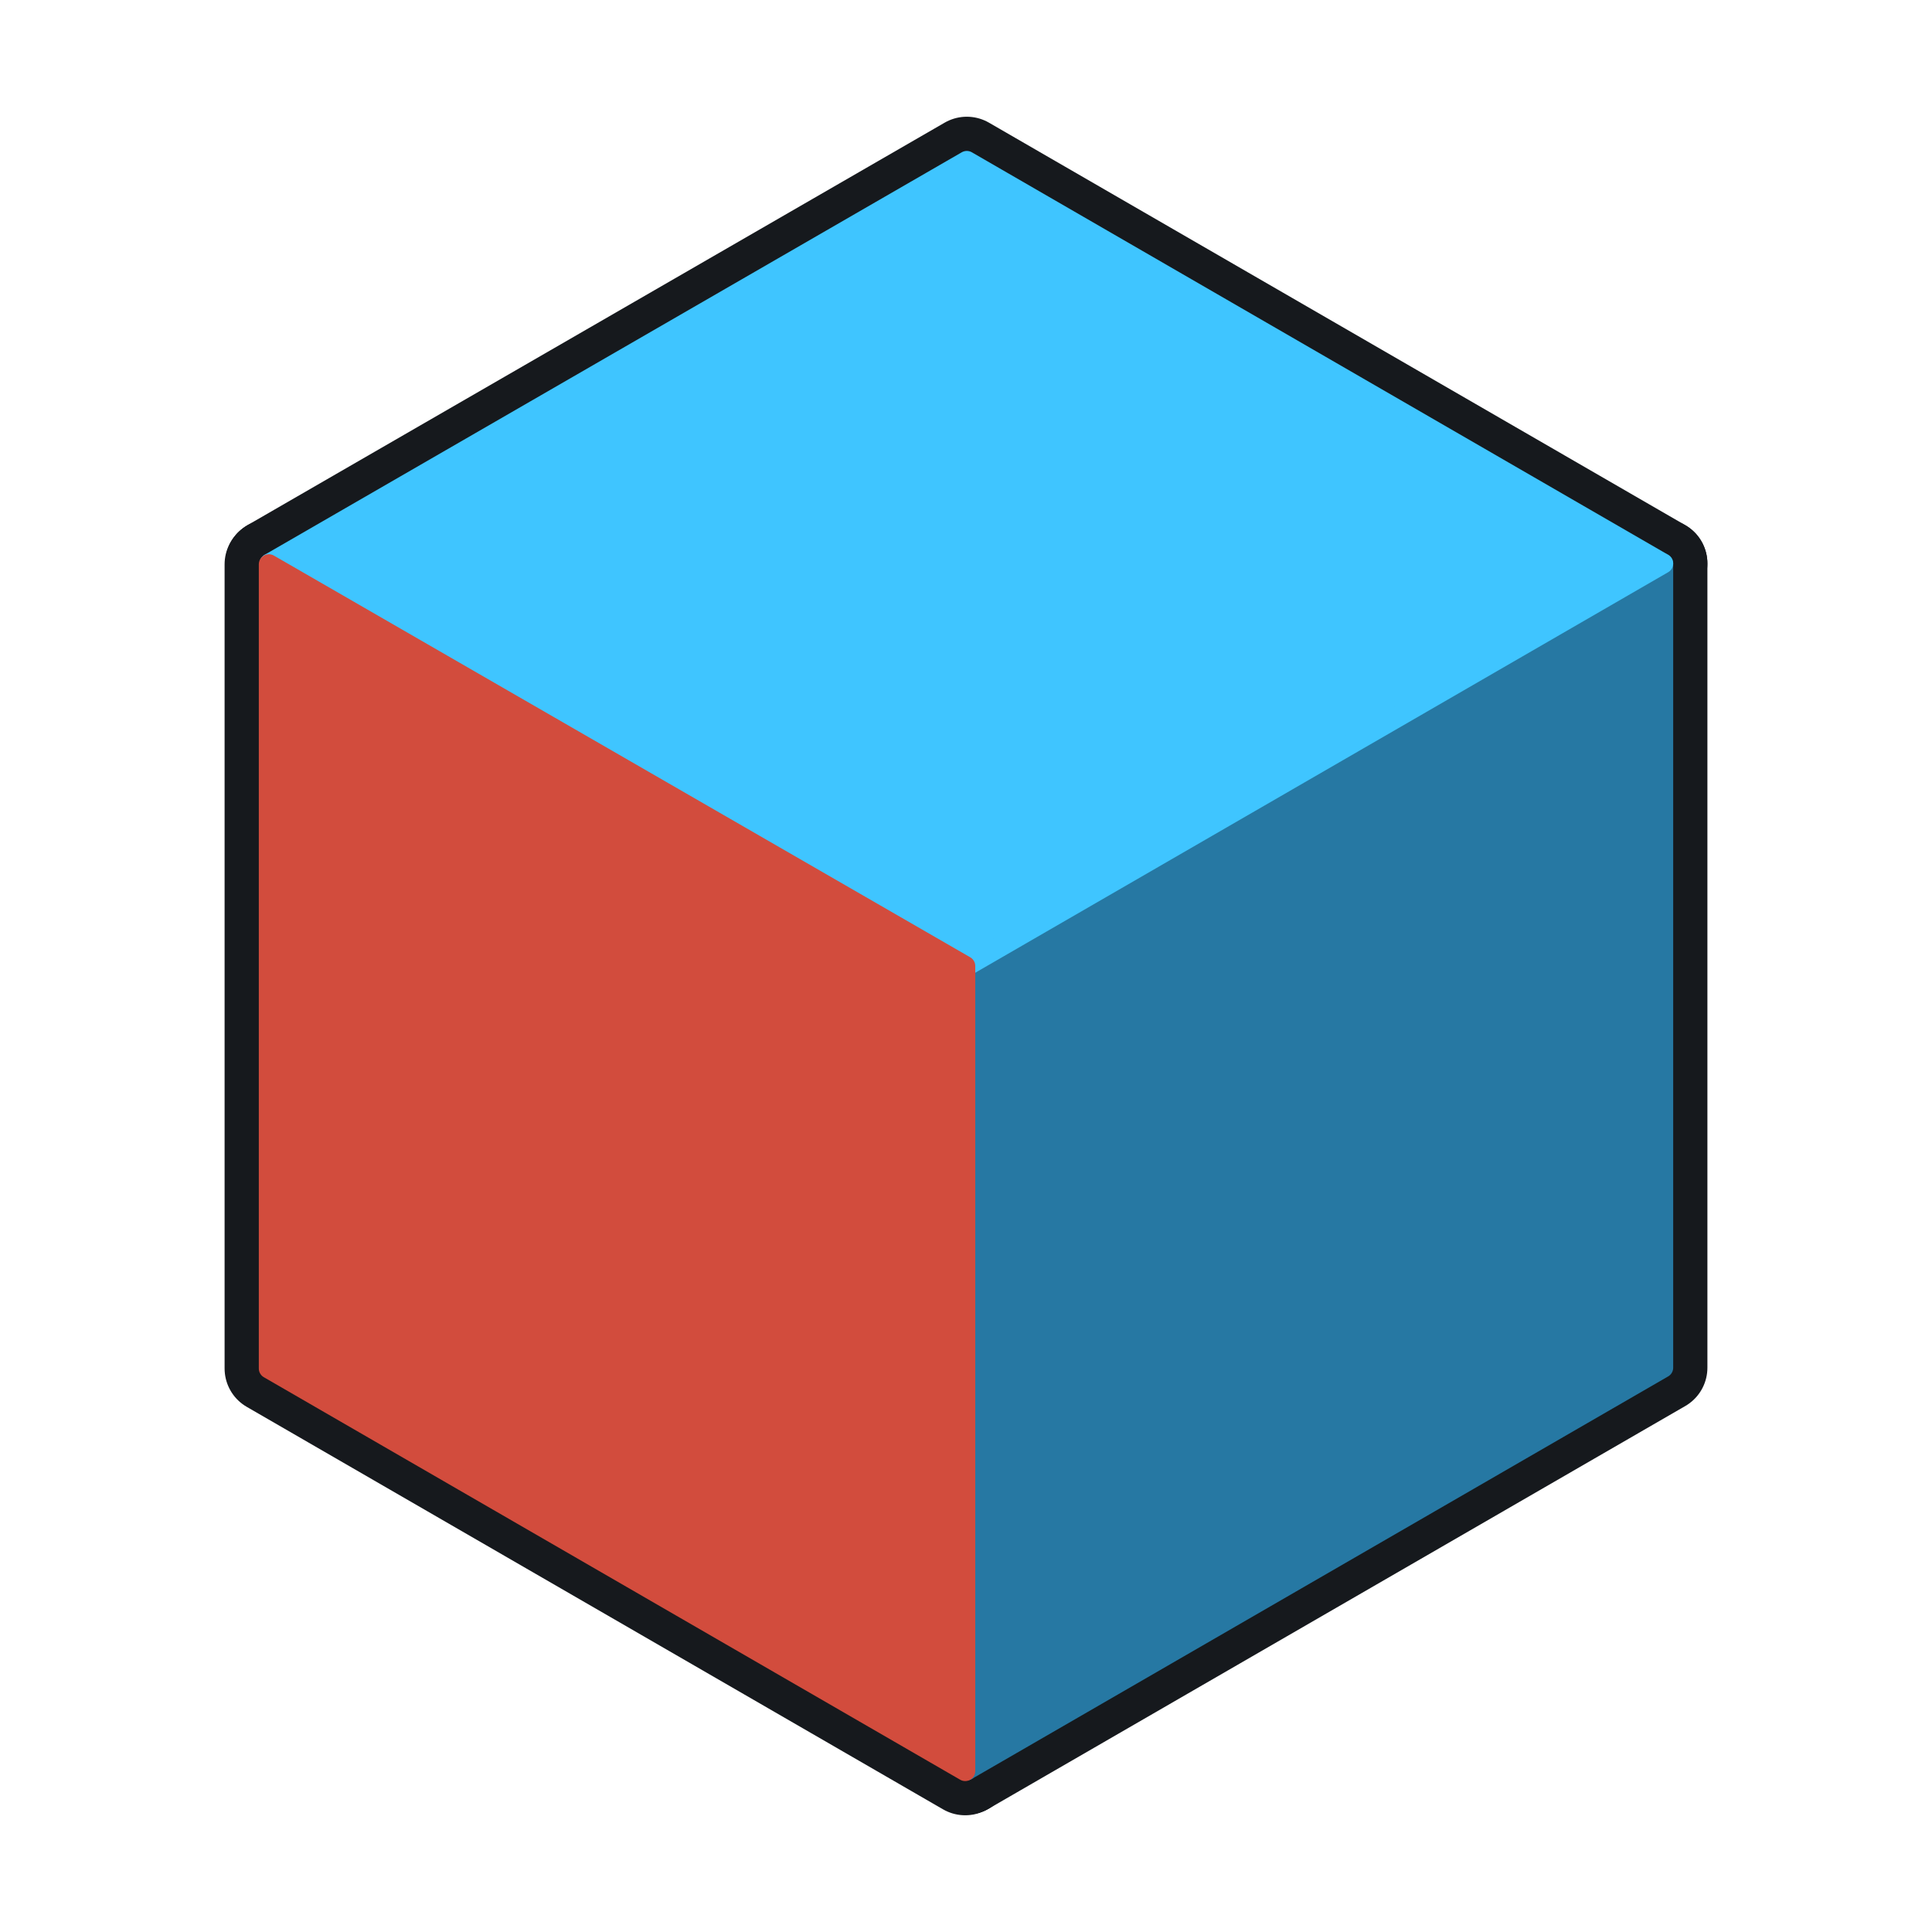
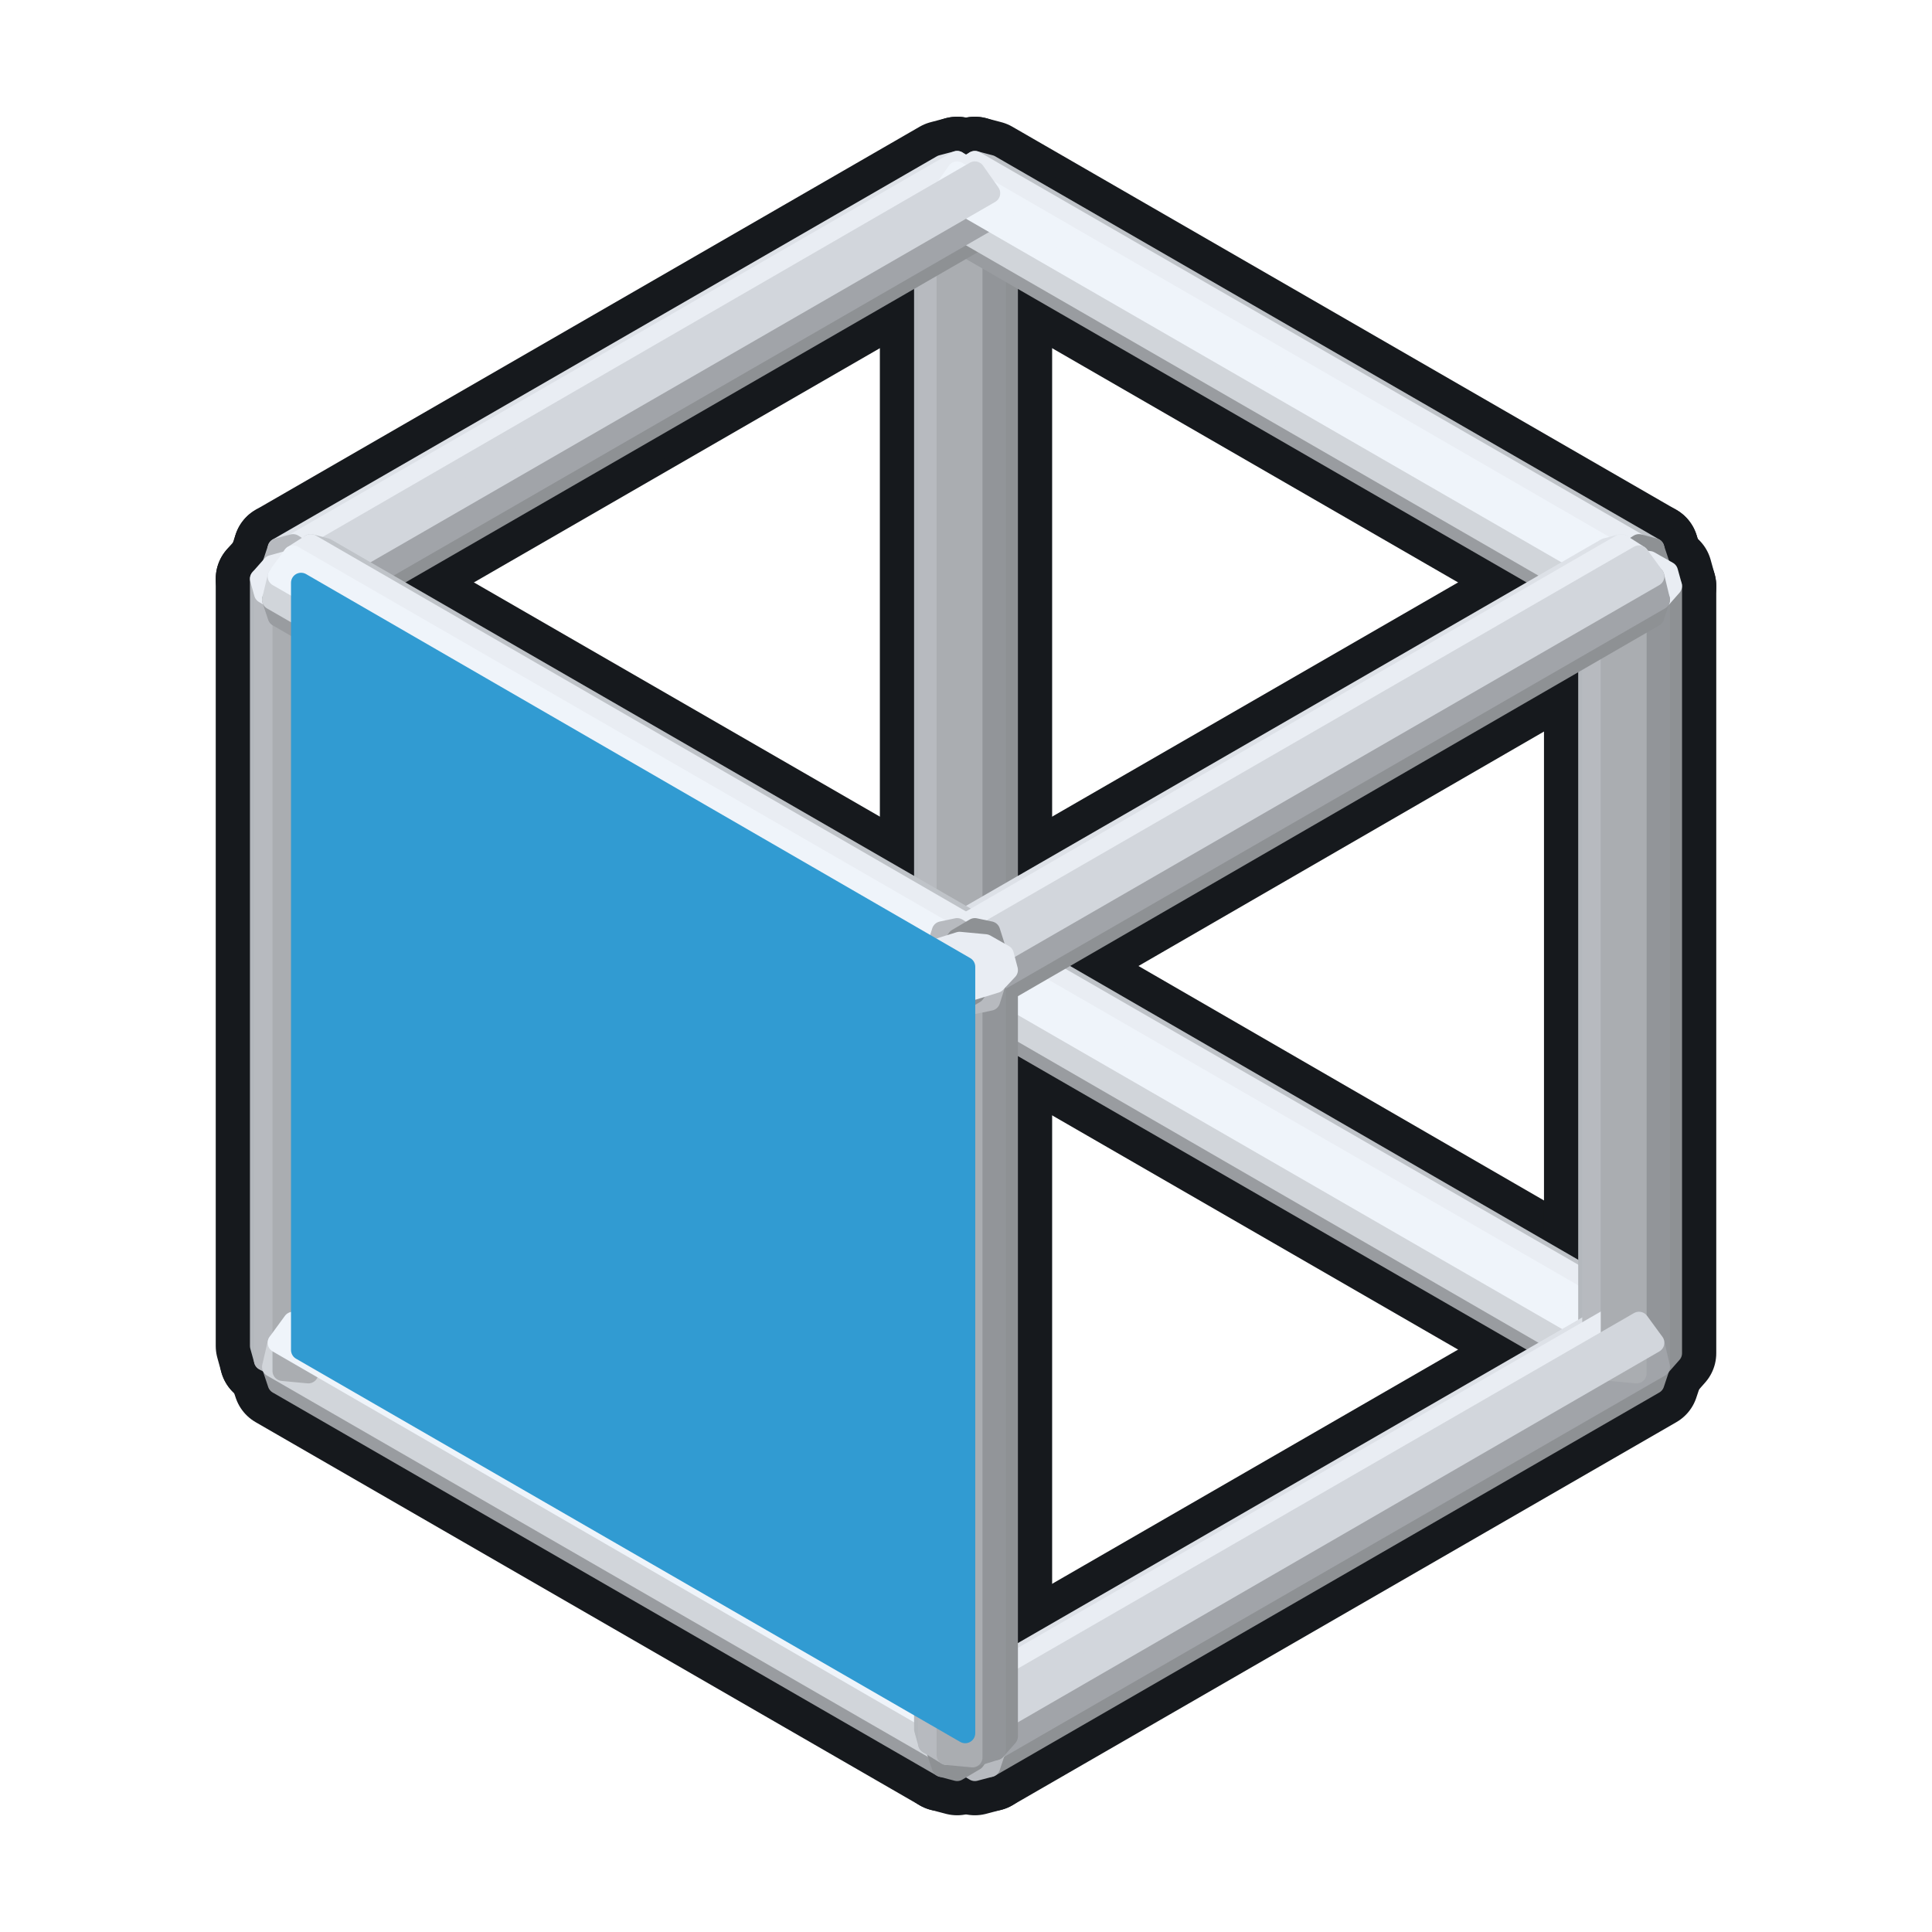
<svg xmlns="http://www.w3.org/2000/svg" width="24" height="24" viewBox="0 0 24 24">
-   <path d="M3.35 16.99 L12.01 21.99 L12.01 12.00 L3.35 7.00 Z" fill="#16191d" stroke="#16191d" stroke-width="1.1" stroke-linejoin="round" />
-   <path d="M12.01 21.99 L20.66 16.99 L20.66 7.00 L12.01 12.00 Z" fill="#16191d" stroke="#16191d" stroke-width="1.1" stroke-linejoin="round" />
-   <path d="M12.01 2.00 L3.35 7.00 L12.01 12.00 L20.66 7.00 Z" fill="#16191d" stroke="#16191d" stroke-width="1.1" stroke-linejoin="round" />
-   <path d="M3.34 17.00 L11.99 22.00 L11.99 12.00 L3.34 7.01 Z" fill="#16191d" stroke="#16191d" stroke-width="1.1" stroke-linejoin="round" />
-   <path d="M3.35 16.99 L12.01 21.99 L12.01 12.00 L3.35 7.00 Z" fill="#319bd2" stroke="#319bd2" stroke-width="0.25" stroke-linejoin="round" />
-   <path d="M12.01 21.99 L20.66 16.99 L20.66 7.00 L12.01 12.00 Z" fill="#2678a3" stroke="#2678a3" stroke-width="0.25" stroke-linejoin="round" />
-   <path d="M12.01 2.00 L3.35 7.00 L12.01 12.00 L20.66 7.00 Z" fill="#3fc5ff" stroke="#3fc5ff" stroke-width="0.25" stroke-linejoin="round" />
-   <path d="M3.34 17.00 L11.99 22.00 L11.99 12.00 L3.34 7.01 Z" fill="#d24c3d" stroke="#d24c3d" stroke-width="0.25" stroke-linejoin="round" />
+   <path d="M11.48 11.95 L11.53 12.14 L11.53 2.61 L11.48 2.43 Z" fill="#16191d" stroke="#16191d" stroke-width="1.1" stroke-linejoin="round" />
+   <path d="M12.30 11.57 L12.11 11.53 L20.36 16.29 L20.55 16.34 Z" fill="#16191d" stroke="#16191d" stroke-width="1.1" stroke-linejoin="round" />
+   <path d="M11.89 11.53 L11.70 11.57 L3.45 16.34 L3.64 16.29 Z" fill="#16191d" stroke="#16191d" stroke-width="1.1" stroke-linejoin="round" />
+   <path d="M12.37 12.21 L12.52 12.05 L12.52 2.52 L12.37 2.69 Z" fill="#16191d" stroke="#16191d" stroke-width="1.1" stroke-linejoin="round" />
+   <path d="M11.63 12.21 L11.70 12.43 L19.95 17.19 L19.88 16.98 Z" fill="#16191d" stroke="#16191d" stroke-width="1.1" stroke-linejoin="round" />
+   <path d="M12.30 12.43 L12.37 12.21 L4.12 16.98 L4.05 17.19 Z" fill="#16191d" stroke="#16191d" stroke-width="1.1" stroke-linejoin="round" />
+   <path d="M11.53 12.14 L11.76 12.27 L11.76 2.74 L11.53 2.61 Z" fill="#16191d" stroke="#16191d" stroke-width="1.1" stroke-linejoin="round" />
+   <path d="M12.11 11.53 L11.89 11.66 L20.14 16.42 L20.36 16.29 Z" fill="#16191d" stroke="#16191d" stroke-width="1.1" stroke-linejoin="round" />
+   <path d="M12.11 11.66 L11.89 11.53 L3.64 16.29 L3.86 16.42 Z" fill="#16191d" stroke="#16191d" stroke-width="1.1" stroke-linejoin="round" />
+   <path d="M12.08 12.30 L12.37 12.21 L12.37 2.69 L12.08 2.77 Z" fill="#16191d" stroke="#16191d" stroke-width="1.1" stroke-linejoin="round" />
+   <path d="M11.70 11.92 L11.63 12.21 L19.88 16.98 L19.95 16.68 Z" fill="#16191d" stroke="#16191d" stroke-width="1.1" stroke-linejoin="round" />
+   <path d="M12.37 12.21 L12.30 11.92 L4.05 16.68 L4.12 16.98 Z" fill="#16191d" stroke="#16191d" stroke-width="1.1" stroke-linejoin="round" />
+   <path d="M11.76 12.27 L12.08 12.30 L12.08 2.77 L11.76 2.74 Z" fill="#16191d" stroke="#16191d" stroke-width="1.1" stroke-linejoin="round" />
+   <path d="M11.89 11.66 L11.70 11.92 L19.95 16.68 L20.14 16.42 Z" fill="#16191d" stroke="#16191d" stroke-width="1.1" stroke-linejoin="round" />
+   <path d="M12.30 11.92 L12.11 11.66 L3.86 16.42 L4.05 16.68 Z" fill="#16191d" stroke="#16191d" stroke-width="1.1" stroke-linejoin="round" />
+   <path d="M12.37 2.69 L12.52 2.52 L12.47 2.34 L12.24 2.20 L11.92 2.17 L11.63 2.26 L11.48 2.43 L11.53 2.61 L11.76 2.74 L12.08 2.77 Z" fill="#16191d" stroke="#16191d" stroke-width="1.1" stroke-linejoin="round" />
+   <path d="M19.88 16.98 L19.95 17.19 L20.14 17.24 L20.36 17.10 L20.55 16.84 L20.62 16.55 L20.55 16.34 L20.36 16.29 L20.14 16.42 L19.95 16.68 Z" fill="#16191d" stroke="#16191d" stroke-width="1.1" stroke-linejoin="round" />
+   <path d="M3.38 16.55 L3.45 16.84 L3.64 17.10 L3.86 17.24 L4.05 17.19 L4.12 16.98 L4.05 16.68 L3.86 16.42 L3.64 16.29 L3.45 16.34 Z" fill="#16191d" stroke="#16191d" stroke-width="1.1" stroke-linejoin="round" />
+   <path d="M12.30 2.05 L12.11 2.00 L20.36 6.76 L20.55 6.81 Z" fill="#16191d" stroke="#16191d" stroke-width="1.1" stroke-linejoin="round" />
+   <path d="M11.89 2.00 L11.70 2.05 L3.45 6.81 L3.64 6.76 Z" fill="#16191d" stroke="#16191d" stroke-width="1.1" stroke-linejoin="round" />
+   <path d="M19.73 16.72 L19.78 16.90 L19.78 7.37 L19.73 7.19 Z" fill="#16191d" stroke="#16191d" stroke-width="1.1" stroke-linejoin="round" />
+   <path d="M3.23 16.72 L3.28 16.90 L3.28 7.37 L3.23 7.19 Z" fill="#16191d" stroke="#16191d" stroke-width="1.1" stroke-linejoin="round" />
+   <path d="M4.05 16.34 L3.86 16.29 L12.11 21.05 L12.30 21.10 Z" fill="#16191d" stroke="#16191d" stroke-width="1.1" stroke-linejoin="round" />
+   <path d="M20.14 16.29 L19.95 16.34 L11.70 21.10 L11.89 21.05 Z" fill="#16191d" stroke="#16191d" stroke-width="1.1" stroke-linejoin="round" />
+   <path d="M11.63 2.69 L11.70 2.90 L19.95 7.66 L19.88 7.45 Z" fill="#16191d" stroke="#16191d" stroke-width="1.1" stroke-linejoin="round" />
+   <path d="M12.30 2.90 L12.37 2.69 L4.12 7.45 L4.05 7.66 Z" fill="#16191d" stroke="#16191d" stroke-width="1.1" stroke-linejoin="round" />
+   <path d="M4.12 16.98 L4.27 16.81 L4.27 7.28 L4.12 7.45 Z" fill="#16191d" stroke="#16191d" stroke-width="1.1" stroke-linejoin="round" />
+   <path d="M20.62 16.98 L20.77 16.81 L20.77 7.28 L20.62 7.45 Z" fill="#16191d" stroke="#16191d" stroke-width="1.1" stroke-linejoin="round" />
+   <path d="M20.55 17.19 L20.62 16.98 L12.37 21.74 L12.30 21.95 Z" fill="#16191d" stroke="#16191d" stroke-width="1.1" stroke-linejoin="round" />
+   <path d="M3.38 16.98 L3.45 17.19 L11.70 21.95 L11.63 21.74 Z" fill="#16191d" stroke="#16191d" stroke-width="1.1" stroke-linejoin="round" />
+   <path d="M12.11 2.00 L11.89 2.13 L20.14 6.90 L20.36 6.76 Z" fill="#16191d" stroke="#16191d" stroke-width="1.1" stroke-linejoin="round" />
+   <path d="M3.28 16.90 L3.51 17.03 L3.51 7.51 L3.28 7.37 Z" fill="#16191d" stroke="#16191d" stroke-width="1.1" stroke-linejoin="round" />
+   <path d="M12.11 2.13 L11.89 2.00 L3.64 6.76 L3.86 6.90 Z" fill="#16191d" stroke="#16191d" stroke-width="1.1" stroke-linejoin="round" />
+   <path d="M19.78 16.90 L20.01 17.03 L20.01 7.51 L19.78 7.37 Z" fill="#16191d" stroke="#16191d" stroke-width="1.1" stroke-linejoin="round" />
+   <path d="M3.86 16.29 L3.64 16.42 L11.89 21.18 L12.11 21.05 Z" fill="#16191d" stroke="#16191d" stroke-width="1.1" stroke-linejoin="round" />
+   <path d="M20.36 16.42 L20.14 16.29 L11.89 21.05 L12.11 21.18 Z" fill="#16191d" stroke="#16191d" stroke-width="1.1" stroke-linejoin="round" />
+   <path d="M11.70 2.40 L11.63 2.69 L19.88 7.45 L19.95 7.16 Z" fill="#16191d" stroke="#16191d" stroke-width="1.1" stroke-linejoin="round" />
+   <path d="M12.37 2.69 L12.30 2.40 L4.05 7.16 L4.12 7.45 Z" fill="#16191d" stroke="#16191d" stroke-width="1.1" stroke-linejoin="round" />
+   <path d="M3.83 17.06 L4.12 16.98 L4.12 7.45 L3.83 7.54 Z" fill="#16191d" stroke="#16191d" stroke-width="1.1" stroke-linejoin="round" />
+   <path d="M20.33 17.06 L20.62 16.98 L20.62 7.45 L20.33 7.54 Z" fill="#16191d" stroke="#16191d" stroke-width="1.1" stroke-linejoin="round" />
+   <path d="M20.62 16.98 L20.55 16.68 L12.30 21.45 L12.37 21.74 Z" fill="#16191d" stroke="#16191d" stroke-width="1.1" stroke-linejoin="round" />
+   <path d="M3.45 16.68 L3.38 16.98 L11.63 21.74 L11.70 21.45 Z" fill="#16191d" stroke="#16191d" stroke-width="1.1" stroke-linejoin="round" />
+   <path d="M11.89 2.13 L11.70 2.40 L19.95 7.16 L20.14 6.90 Z" fill="#16191d" stroke="#16191d" stroke-width="1.1" stroke-linejoin="round" />
+   <path d="M3.51 17.03 L3.83 17.06 L3.83 7.54 L3.51 7.51 Z" fill="#16191d" stroke="#16191d" stroke-width="1.1" stroke-linejoin="round" />
+   <path d="M12.30 2.40 L12.11 2.13 L3.86 6.90 L4.05 7.16 Z" fill="#16191d" stroke="#16191d" stroke-width="1.1" stroke-linejoin="round" />
+   <path d="M20.01 17.03 L20.33 17.06 L20.33 7.54 L20.01 7.51 Z" fill="#16191d" stroke="#16191d" stroke-width="1.1" stroke-linejoin="round" />
+   <path d="M20.55 16.68 L20.36 16.42 L12.11 21.18 L12.30 21.45 Z" fill="#16191d" stroke="#16191d" stroke-width="1.1" stroke-linejoin="round" />
+   <path d="M3.64 16.42 L3.45 16.68 L11.70 21.45 L11.89 21.18 Z" fill="#16191d" stroke="#16191d" stroke-width="1.1" stroke-linejoin="round" />
+   <path d="M19.88 7.45 L19.95 7.66 L20.14 7.71 L20.36 7.58 L20.55 7.32 L20.62 7.02 L20.55 6.81 L20.36 6.76 L20.14 6.90 L19.95 7.16 Z" fill="#16191d" stroke="#16191d" stroke-width="1.1" stroke-linejoin="round" />
+   <path d="M3.38 7.02 L3.45 7.32 L3.64 7.58 L3.86 7.71 L4.05 7.66 L4.12 7.45 L4.05 7.16 L3.86 6.90 L3.64 6.76 L3.45 6.81 Z" fill="#16191d" stroke="#16191d" stroke-width="1.1" stroke-linejoin="round" />
+   <path d="M20.62 7.45 L20.77 7.28 L20.72 7.10 L20.49 6.97 L20.17 6.94 L19.88 7.02 L19.73 7.19 L19.78 7.37 L20.01 7.51 L20.33 7.54 Z" fill="#16191d" stroke="#16191d" stroke-width="1.1" stroke-linejoin="round" />
+   <path d="M11.63 21.31 L11.70 21.60 L11.89 21.87 L12.11 22.00 L12.30 21.95 L12.37 21.74 L12.30 21.45 L12.11 21.18 L11.89 21.05 L11.70 21.10 Z" fill="#16191d" stroke="#16191d" stroke-width="1.1" stroke-linejoin="round" />
+   <path d="M4.12 7.45 L4.27 7.28 L4.22 7.10 L3.99 6.97 L3.67 6.94 L3.38 7.02 L3.23 7.19 L3.28 7.37 L3.51 7.51 L3.83 7.54 Z" fill="#16191d" stroke="#16191d" stroke-width="1.1" stroke-linejoin="round" />
+   <path d="M11.63 21.74 L11.70 21.95 L11.89 22.00 L12.11 21.87 L12.30 21.60 L12.37 21.31 L12.30 21.10 L12.11 21.05 L11.89 21.18 L11.70 21.45 Z" fill="#16191d" stroke="#16191d" stroke-width="1.1" stroke-linejoin="round" />
+   <path d="M20.14 6.76 L19.95 6.81 L11.70 11.57 L11.89 11.53 Z" fill="#16191d" stroke="#16191d" stroke-width="1.1" stroke-linejoin="round" />
+   <path d="M4.05 6.81 L3.86 6.76 L12.11 11.53 L12.30 11.57 Z" fill="#16191d" stroke="#16191d" stroke-width="1.1" stroke-linejoin="round" />
+   <path d="M11.48 21.48 L11.53 21.66 L11.53 12.14 L11.48 11.95 Z" fill="#16191d" stroke="#16191d" stroke-width="1.1" stroke-linejoin="round" />
+   <path d="M20.55 7.66 L20.62 7.45 L12.37 12.21 L12.30 12.43 Z" fill="#16191d" stroke="#16191d" stroke-width="1.1" stroke-linejoin="round" />
+   <path d="M3.38 7.45 L3.45 7.66 L11.70 12.43 L11.63 12.21 Z" fill="#16191d" stroke="#16191d" stroke-width="1.1" stroke-linejoin="round" />
+   <path d="M12.37 21.74 L12.52 21.57 L12.52 12.05 L12.37 12.21 Z" fill="#16191d" stroke="#16191d" stroke-width="1.1" stroke-linejoin="round" />
+   <path d="M20.36 6.90 L20.14 6.76 L11.89 11.53 L12.11 11.66 Z" fill="#16191d" stroke="#16191d" stroke-width="1.1" stroke-linejoin="round" />
+   <path d="M3.86 6.76 L3.64 6.90 L11.89 11.66 L12.11 11.53 Z" fill="#16191d" stroke="#16191d" stroke-width="1.1" stroke-linejoin="round" />
+   <path d="M11.53 21.66 L11.76 21.80 L11.76 12.27 L11.53 12.14 Z" fill="#16191d" stroke="#16191d" stroke-width="1.1" stroke-linejoin="round" />
+   <path d="M20.62 7.45 L20.55 7.16 L12.30 11.92 L12.37 12.21 Z" fill="#16191d" stroke="#16191d" stroke-width="1.1" stroke-linejoin="round" />
+   <path d="M3.45 7.16 L3.38 7.45 L11.63 12.21 L11.70 11.92 Z" fill="#16191d" stroke="#16191d" stroke-width="1.1" stroke-linejoin="round" />
+   <path d="M12.08 21.83 L12.37 21.74 L12.37 12.21 L12.08 12.30 Z" fill="#16191d" stroke="#16191d" stroke-width="1.1" stroke-linejoin="round" />
+   <path d="M20.55 7.16 L20.36 6.90 L12.11 11.66 L12.30 11.92 Z" fill="#16191d" stroke="#16191d" stroke-width="1.1" stroke-linejoin="round" />
+   <path d="M3.64 6.90 L3.45 7.16 L11.70 11.92 L11.89 11.66 Z" fill="#16191d" stroke="#16191d" stroke-width="1.1" stroke-linejoin="round" />
+   <path d="M11.76 21.80 L12.08 21.83 L12.08 12.30 L11.76 12.27 Z" fill="#16191d" stroke="#16191d" stroke-width="1.1" stroke-linejoin="round" />
+   <path d="M11.63 11.79 L11.70 12.08 L11.89 12.34 L12.11 12.47 L12.30 12.43 L12.37 12.21 L12.30 11.92 L12.11 11.66 L11.89 11.53 L11.70 11.57 Z" fill="#16191d" stroke="#16191d" stroke-width="1.1" stroke-linejoin="round" />
+   <path d="M11.63 12.21 L11.70 12.43 L11.89 12.47 L12.11 12.34 L12.30 12.08 L12.37 11.79 L12.30 11.57 L12.11 11.53 L11.89 11.66 L11.70 11.92 Z" fill="#16191d" stroke="#16191d" stroke-width="1.1" stroke-linejoin="round" />
+   <path d="M12.37 12.21 L12.52 12.05 L12.47 11.86 L12.24 11.73 L11.92 11.70 L11.63 11.79 L11.48 11.95 L11.53 12.14 L11.76 12.27 L12.08 12.30 Z" fill="#16191d" stroke="#16191d" stroke-width="1.1" stroke-linejoin="round" />
+   <path d="M3.74 16.77 L11.99 21.53 L11.99 12.01 L3.74 7.24 Z" fill="#16191d" stroke="#16191d" stroke-width="1.1" stroke-linejoin="round" />
+   <path d="M11.48 11.95 L11.53 12.14 L11.53 2.61 L11.48 2.43 Z" fill="#b4b8bd" stroke="#b4b8bd" stroke-width="0.25" stroke-linejoin="round" />
+   <path d="M12.30 11.57 L12.11 11.53 L20.36 16.29 L20.55 16.34 Z" fill="#bfc3c8" stroke="#bfc3c8" stroke-width="0.25" stroke-linejoin="round" />
+   <path d="M11.89 11.53 L11.70 11.57 L3.45 16.34 L3.64 16.29 Z" fill="#dde1e7" stroke="#dde1e7" stroke-width="0.25" stroke-linejoin="round" />
+   <path d="M12.37 12.21 L12.52 12.05 L12.52 2.52 L12.37 2.69 Z" fill="#8e9194" stroke="#8e9194" stroke-width="0.25" stroke-linejoin="round" />
+   <path d="M11.63 12.21 L11.70 12.43 L19.95 17.19 L19.88 16.98 Z" fill="#999ca0" stroke="#999ca0" stroke-width="0.25" stroke-linejoin="round" />
+   <path d="M12.30 12.43 L12.37 12.21 L4.12 16.98 L4.05 17.19 Z" fill="#8e9194" stroke="#8e9194" stroke-width="0.25" stroke-linejoin="round" />
+   <path d="M11.53 12.14 L11.76 12.27 L11.76 2.74 L11.53 2.61 Z" fill="#b7babf" stroke="#b7babf" stroke-width="0.25" stroke-linejoin="round" />
+   <path d="M12.11 11.53 L11.89 11.66 L20.14 16.42 L20.36 16.29 Z" fill="#e9edf3" stroke="#e9edf3" stroke-width="0.25" stroke-linejoin="round" />
+   <path d="M12.11 11.66 L11.89 11.53 L3.64 16.29 L3.86 16.42 Z" fill="#e9edf3" stroke="#e9edf3" stroke-width="0.25" stroke-linejoin="round" />
+   <path d="M12.08 12.30 L12.37 12.21 L12.37 2.69 L12.08 2.77 Z" fill="#929599" stroke="#929599" stroke-width="0.25" stroke-linejoin="round" />
+   <path d="M11.70 11.92 L11.63 12.21 L19.88 16.98 L19.95 16.68 Z" fill="#d1d5da" stroke="#d1d5da" stroke-width="0.25" stroke-linejoin="round" />
+   <path d="M12.37 12.21 L12.30 11.92 L4.05 16.68 L4.12 16.98 Z" fill="#a1a4a9" stroke="#a1a4a9" stroke-width="0.25" stroke-linejoin="round" />
+   <path d="M11.76 12.27 L12.08 12.30 L12.08 2.77 L11.76 2.74 Z" fill="#aaadb1" stroke="#aaadb1" stroke-width="0.25" stroke-linejoin="round" />
+   <path d="M11.89 11.66 L11.70 11.92 L19.95 16.68 L20.14 16.42 Z" fill="#eff4fa" stroke="#eff4fa" stroke-width="0.25" stroke-linejoin="round" />
+   <path d="M12.30 11.92 L12.11 11.66 L3.86 16.42 L4.05 16.68 Z" fill="#d2d6dc" stroke="#d2d6dc" stroke-width="0.25" stroke-linejoin="round" />
+   <path d="M12.37 2.69 L12.52 2.52 L12.47 2.34 L12.24 2.20 L11.92 2.17 L11.63 2.26 L11.48 2.43 L11.53 2.61 L11.76 2.74 L12.08 2.77 Z" fill="#e9edf3" stroke="#e9edf3" stroke-width="0.25" stroke-linejoin="round" />
+   <path d="M19.88 16.98 L19.95 17.19 L20.14 17.24 L20.36 17.10 L20.55 16.84 L20.62 16.55 L20.55 16.34 L20.36 16.29 L20.14 16.42 L19.95 16.68 Z" fill="#8e9194" stroke="#8e9194" stroke-width="0.25" stroke-linejoin="round" />
+   <path d="M3.38 16.55 L3.45 16.84 L3.64 17.10 L3.86 17.24 L4.05 17.19 L4.12 16.98 L4.05 16.68 L3.86 16.42 L3.64 16.29 L3.45 16.34 Z" fill="#b7babf" stroke="#b7babf" stroke-width="0.25" stroke-linejoin="round" />
+   <path d="M12.30 2.05 L12.11 2.00 L20.36 6.76 L20.55 6.81 Z" fill="#bfc3c8" stroke="#bfc3c8" stroke-width="0.25" stroke-linejoin="round" />
+   <path d="M11.89 2.00 L11.70 2.05 L3.45 6.81 L3.64 6.76 Z" fill="#dde1e7" stroke="#dde1e7" stroke-width="0.25" stroke-linejoin="round" />
+   <path d="M19.73 16.72 L19.78 16.90 L19.78 7.37 L19.73 7.19 Z" fill="#b4b8bd" stroke="#b4b8bd" stroke-width="0.25" stroke-linejoin="round" />
+   <path d="M3.23 16.72 L3.28 16.90 L3.28 7.37 L3.23 7.19 Z" fill="#b4b8bd" stroke="#b4b8bd" stroke-width="0.25" stroke-linejoin="round" />
+   <path d="M4.05 16.34 L3.86 16.29 L12.11 21.05 L12.30 21.10 Z" fill="#bfc3c8" stroke="#bfc3c8" stroke-width="0.25" stroke-linejoin="round" />
+   <path d="M20.14 16.29 L19.95 16.34 L11.70 21.10 L11.89 21.05 Z" fill="#dde1e7" stroke="#dde1e7" stroke-width="0.25" stroke-linejoin="round" />
+   <path d="M11.63 2.69 L11.70 2.90 L19.95 7.66 L19.88 7.45 Z" fill="#999ca0" stroke="#999ca0" stroke-width="0.25" stroke-linejoin="round" />
+   <path d="M12.30 2.90 L12.37 2.69 L4.12 7.45 L4.05 7.66 Z" fill="#8e9194" stroke="#8e9194" stroke-width="0.25" stroke-linejoin="round" />
+   <path d="M4.12 16.98 L4.27 16.81 L4.27 7.28 L4.12 7.45 Z" fill="#8e9194" stroke="#8e9194" stroke-width="0.25" stroke-linejoin="round" />
+   <path d="M20.62 16.98 L20.77 16.81 L20.77 7.28 L20.62 7.45 Z" fill="#8e9194" stroke="#8e9194" stroke-width="0.25" stroke-linejoin="round" />
+   <path d="M20.55 17.19 L20.62 16.98 L12.37 21.74 L12.30 21.95 Z" fill="#8e9194" stroke="#8e9194" stroke-width="0.25" stroke-linejoin="round" />
+   <path d="M3.38 16.98 L3.45 17.19 L11.70 21.95 L11.63 21.74 Z" fill="#999ca0" stroke="#999ca0" stroke-width="0.25" stroke-linejoin="round" />
+   <path d="M12.11 2.00 L11.89 2.13 L20.14 6.90 L20.36 6.76 Z" fill="#e9edf3" stroke="#e9edf3" stroke-width="0.25" stroke-linejoin="round" />
+   <path d="M3.28 16.90 L3.51 17.03 L3.51 7.51 L3.28 7.37 Z" fill="#b7babf" stroke="#b7babf" stroke-width="0.25" stroke-linejoin="round" />
+   <path d="M12.11 2.13 L11.89 2.00 L3.64 6.76 L3.86 6.90 Z" fill="#e9edf3" stroke="#e9edf3" stroke-width="0.25" stroke-linejoin="round" />
+   <path d="M19.78 16.90 L20.01 17.03 L20.01 7.51 L19.78 7.37 Z" fill="#b7babf" stroke="#b7babf" stroke-width="0.25" stroke-linejoin="round" />
+   <path d="M3.86 16.29 L3.64 16.42 L11.89 21.18 L12.11 21.05 Z" fill="#e9edf3" stroke="#e9edf3" stroke-width="0.25" stroke-linejoin="round" />
+   <path d="M20.36 16.42 L20.14 16.29 L11.89 21.05 L12.11 21.18 Z" fill="#e9edf3" stroke="#e9edf3" stroke-width="0.25" stroke-linejoin="round" />
+   <path d="M11.70 2.40 L11.63 2.69 L19.88 7.45 L19.95 7.16 Z" fill="#d1d5da" stroke="#d1d5da" stroke-width="0.25" stroke-linejoin="round" />
+   <path d="M12.37 2.69 L12.30 2.40 L4.05 7.16 L4.12 7.45 Z" fill="#a1a4a9" stroke="#a1a4a9" stroke-width="0.25" stroke-linejoin="round" />
+   <path d="M3.83 17.06 L4.12 16.98 L4.12 7.45 L3.83 7.54 Z" fill="#929599" stroke="#929599" stroke-width="0.25" stroke-linejoin="round" />
+   <path d="M20.33 17.06 L20.62 16.98 L20.62 7.45 L20.33 7.54 Z" fill="#929599" stroke="#929599" stroke-width="0.25" stroke-linejoin="round" />
+   <path d="M20.62 16.98 L20.55 16.68 L12.30 21.45 L12.37 21.74 Z" fill="#a1a4a9" stroke="#a1a4a9" stroke-width="0.25" stroke-linejoin="round" />
+   <path d="M3.45 16.68 L3.38 16.98 L11.63 21.74 L11.70 21.45 Z" fill="#d1d5da" stroke="#d1d5da" stroke-width="0.25" stroke-linejoin="round" />
+   <path d="M11.89 2.13 L11.70 2.40 L19.95 7.16 L20.14 6.90 Z" fill="#eff4fa" stroke="#eff4fa" stroke-width="0.25" stroke-linejoin="round" />
+   <path d="M3.51 17.03 L3.83 17.06 L3.83 7.54 L3.51 7.51 Z" fill="#aaadb1" stroke="#aaadb1" stroke-width="0.25" stroke-linejoin="round" />
+   <path d="M12.30 2.40 L12.11 2.13 L3.86 6.90 L4.05 7.16 Z" fill="#d2d6dc" stroke="#d2d6dc" stroke-width="0.25" stroke-linejoin="round" />
+   <path d="M20.01 17.03 L20.33 17.06 L20.33 7.54 L20.01 7.51 Z" fill="#aaadb1" stroke="#aaadb1" stroke-width="0.25" stroke-linejoin="round" />
+   <path d="M20.55 16.68 L20.36 16.42 L12.11 21.18 L12.30 21.45 Z" fill="#d2d6dc" stroke="#d2d6dc" stroke-width="0.25" stroke-linejoin="round" />
+   <path d="M3.64 16.42 L3.45 16.68 L11.70 21.45 L11.89 21.18 Z" fill="#eff4fa" stroke="#eff4fa" stroke-width="0.25" stroke-linejoin="round" />
+   <path d="M19.88 7.45 L19.95 7.66 L20.14 7.71 L20.36 7.58 L20.55 7.32 L20.62 7.02 L20.55 6.81 L20.36 6.76 L20.14 6.90 L19.95 7.16 Z" fill="#8e9194" stroke="#8e9194" stroke-width="0.25" stroke-linejoin="round" />
+   <path d="M3.38 7.02 L3.45 7.32 L3.64 7.58 L3.86 7.71 L4.05 7.66 L4.12 7.45 L4.05 7.16 L3.86 6.90 L3.64 6.76 L3.45 6.81 Z" fill="#b7babf" stroke="#b7babf" stroke-width="0.25" stroke-linejoin="round" />
+   <path d="M20.62 7.45 L20.77 7.28 L20.72 7.10 L20.49 6.97 L20.17 6.94 L19.88 7.02 L19.73 7.19 L19.78 7.37 L20.01 7.51 L20.33 7.54 Z" fill="#e9edf3" stroke="#e9edf3" stroke-width="0.25" stroke-linejoin="round" />
+   <path d="M11.63 21.31 L11.70 21.60 L11.89 21.87 L12.11 22.00 L12.30 21.95 L12.37 21.74 L12.30 21.45 L12.11 21.18 L11.89 21.05 L11.70 21.10 Z" fill="#b7babf" stroke="#b7babf" stroke-width="0.25" stroke-linejoin="round" />
+   <path d="M4.12 7.45 L4.27 7.28 L4.22 7.10 L3.99 6.97 L3.67 6.94 L3.38 7.02 L3.23 7.19 L3.28 7.37 L3.51 7.51 L3.83 7.54 Z" fill="#e9edf3" stroke="#e9edf3" stroke-width="0.25" stroke-linejoin="round" />
+   <path d="M11.63 21.74 L11.70 21.95 L11.89 22.00 L12.11 21.87 L12.30 21.60 L12.37 21.31 L12.30 21.10 L12.11 21.05 L11.89 21.18 L11.70 21.45 Z" fill="#8e9194" stroke="#8e9194" stroke-width="0.25" stroke-linejoin="round" />
+   <path d="M20.14 6.76 L19.95 6.81 L11.70 11.57 L11.89 11.53 Z" fill="#dde1e7" stroke="#dde1e7" stroke-width="0.25" stroke-linejoin="round" />
+   <path d="M4.05 6.81 L3.86 6.76 L12.11 11.53 L12.30 11.57 Z" fill="#bfc3c8" stroke="#bfc3c8" stroke-width="0.25" stroke-linejoin="round" />
+   <path d="M11.48 21.48 L11.53 21.66 L11.53 12.14 L11.48 11.95 Z" fill="#b4b8bd" stroke="#b4b8bd" stroke-width="0.25" stroke-linejoin="round" />
+   <path d="M20.55 7.66 L20.62 7.45 L12.37 12.21 L12.30 12.43 Z" fill="#8e9194" stroke="#8e9194" stroke-width="0.25" stroke-linejoin="round" />
+   <path d="M3.38 7.45 L3.45 7.66 L11.70 12.43 L11.63 12.21 Z" fill="#999ca0" stroke="#999ca0" stroke-width="0.25" stroke-linejoin="round" />
+   <path d="M12.37 21.74 L12.52 21.57 L12.52 12.05 L12.37 12.21 Z" fill="#8e9194" stroke="#8e9194" stroke-width="0.25" stroke-linejoin="round" />
+   <path d="M20.36 6.90 L20.14 6.76 L11.89 11.53 L12.11 11.66 Z" fill="#e9edf3" stroke="#e9edf3" stroke-width="0.25" stroke-linejoin="round" />
+   <path d="M3.86 6.76 L3.64 6.90 L11.89 11.66 L12.11 11.53 Z" fill="#e9edf3" stroke="#e9edf3" stroke-width="0.25" stroke-linejoin="round" />
+   <path d="M11.53 21.66 L11.76 21.80 L11.76 12.27 L11.53 12.14 Z" fill="#b7babf" stroke="#b7babf" stroke-width="0.25" stroke-linejoin="round" />
+   <path d="M20.62 7.45 L20.55 7.16 L12.30 11.92 L12.37 12.21 Z" fill="#a1a4a9" stroke="#a1a4a9" stroke-width="0.25" stroke-linejoin="round" />
+   <path d="M3.45 7.16 L3.38 7.45 L11.63 12.21 L11.70 11.92 Z" fill="#d1d5da" stroke="#d1d5da" stroke-width="0.25" stroke-linejoin="round" />
+   <path d="M12.08 21.83 L12.37 21.74 L12.37 12.21 L12.08 12.30 Z" fill="#929599" stroke="#929599" stroke-width="0.25" stroke-linejoin="round" />
+   <path d="M20.55 7.16 L20.36 6.90 L12.11 11.66 L12.30 11.92 Z" fill="#d2d6dc" stroke="#d2d6dc" stroke-width="0.25" stroke-linejoin="round" />
+   <path d="M3.64 6.90 L3.45 7.16 L11.70 11.92 L11.89 11.66 Z" fill="#eff4fa" stroke="#eff4fa" stroke-width="0.25" stroke-linejoin="round" />
+   <path d="M11.76 21.80 L12.08 21.83 L12.08 12.30 L11.76 12.27 Z" fill="#aaadb1" stroke="#aaadb1" stroke-width="0.25" stroke-linejoin="round" />
+   <path d="M11.63 11.79 L11.70 12.08 L11.89 12.34 L12.11 12.47 L12.30 12.43 L12.37 12.21 L12.30 11.92 L12.11 11.66 L11.89 11.53 L11.70 11.57 Z" fill="#b7babf" stroke="#b7babf" stroke-width="0.25" stroke-linejoin="round" />
+   <path d="M11.63 12.21 L11.70 12.43 L11.89 12.47 L12.11 12.34 L12.30 12.08 L12.37 11.79 L12.30 11.57 L12.11 11.53 L11.89 11.66 L11.70 11.92 Z" fill="#8e9194" stroke="#8e9194" stroke-width="0.25" stroke-linejoin="round" />
+   <path d="M12.37 12.21 L12.52 12.05 L12.47 11.86 L12.24 11.73 L11.92 11.70 L11.63 11.79 L11.48 11.95 L11.53 12.14 L11.76 12.27 L12.08 12.30 Z" fill="#e9edf3" stroke="#e9edf3" stroke-width="0.25" stroke-linejoin="round" />
+   <path d="M3.74 16.77 L11.99 21.53 L11.99 12.01 L3.74 7.24 Z" fill="#319bd2" stroke="#319bd2" stroke-width="0.25" stroke-linejoin="round" />
</svg>
